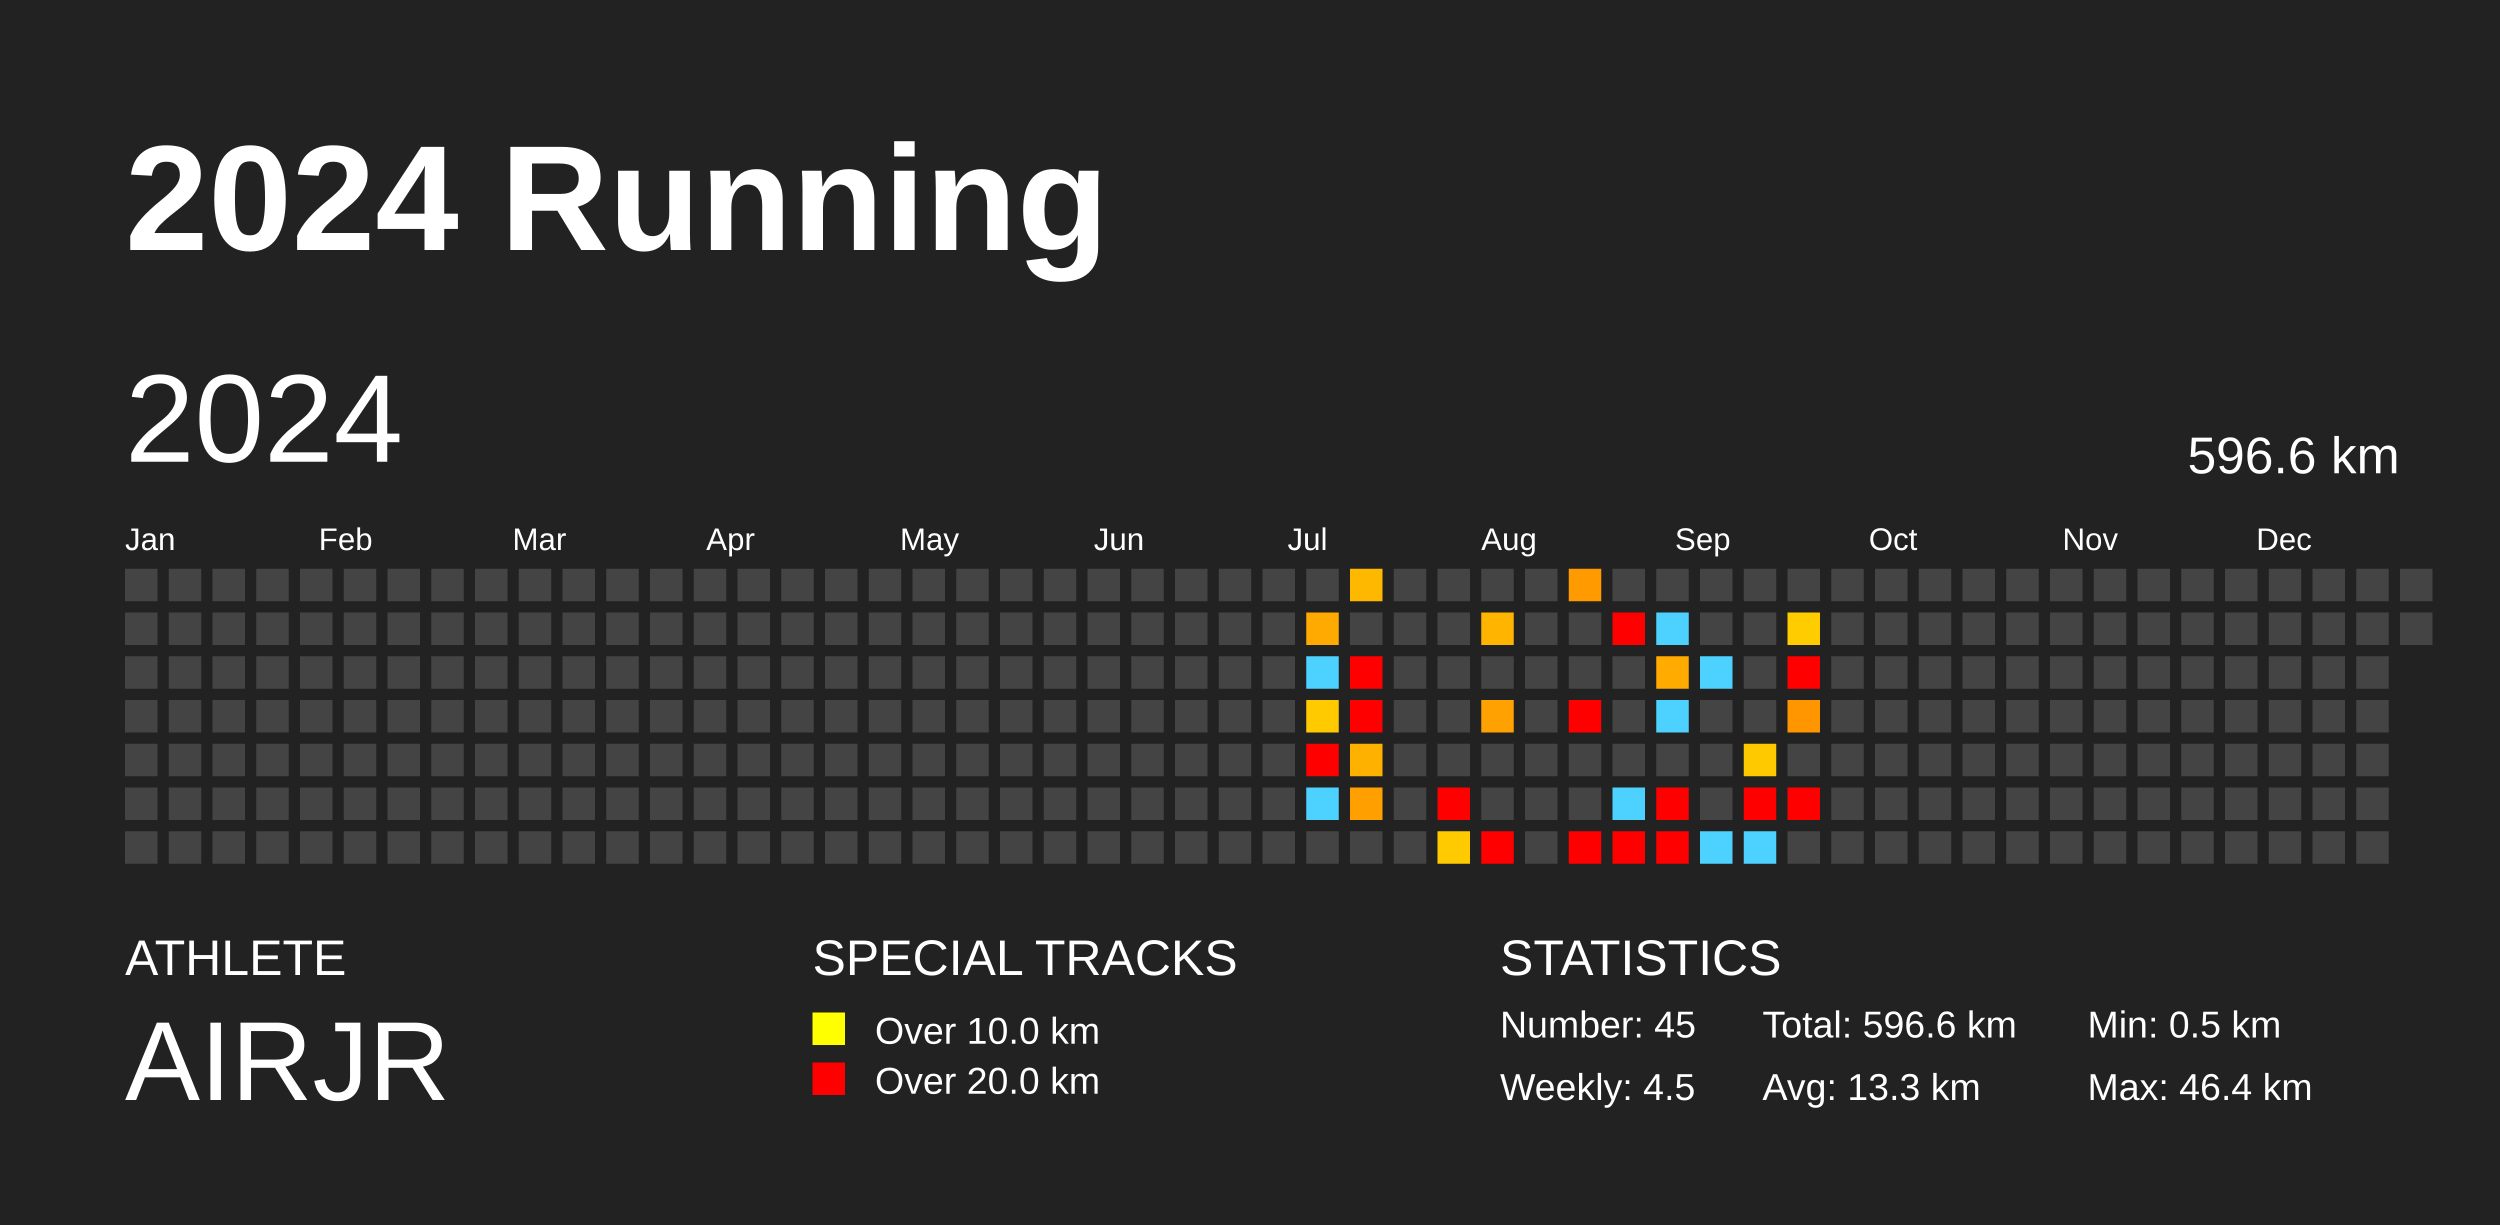
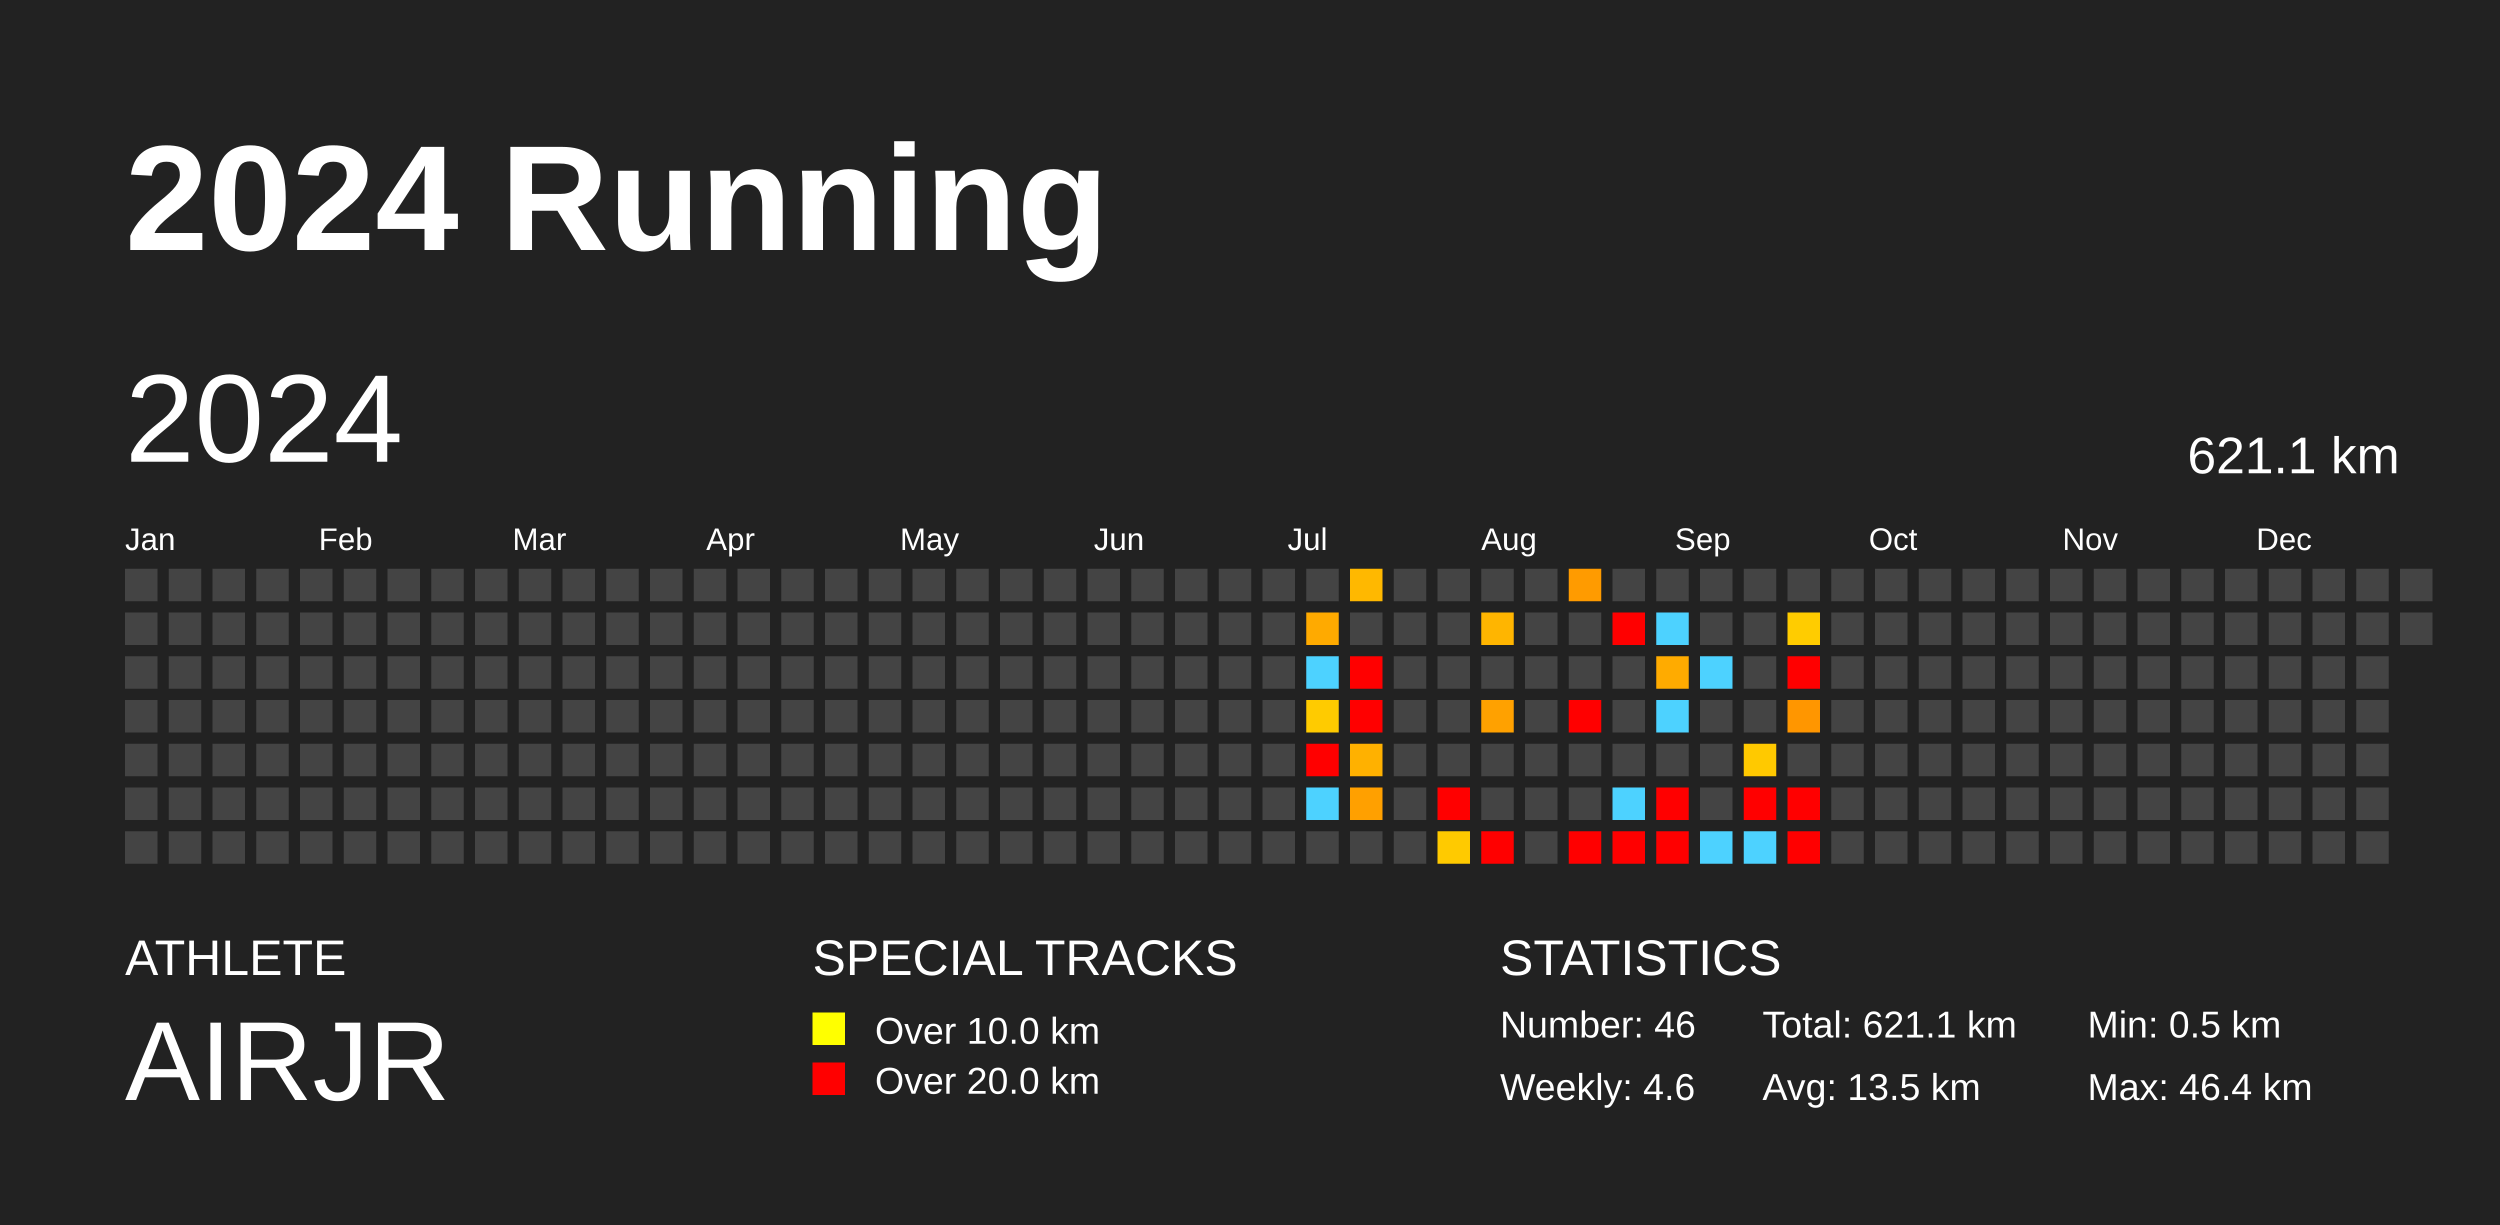
<svg xmlns="http://www.w3.org/2000/svg" baseProfile="full" height="98mm" version="1.1" viewBox="0,0,200,98" width="200mm">
  <defs />
  <rect fill="#222222" height="98" width="200" x="0" y="0" />
  <text fill="#FFFFFF" style="font-size:12px; font-family:Arial; font-weight:bold;" x="10" y="20">2024 Running</text>
  <text fill="#FFFFFF" style="font-size:4px; font-family:Arial" x="10" y="78">ATHLETE</text>
  <text fill="#FFFFFF" style="font-size:9px; font-family:Arial" x="10" y="88">AIRJR</text>
  <text fill="#FFFFFF" style="font-size:4px; font-family:Arial" x="65" y="78">SPECIAL TRACKS</text>
  <rect fill="yellow" height="2.6" width="2.6" x="65" y="81" />
  <text fill="#FFFFFF" style="font-size:3px; font-family:Arial" x="70" y="83.5">Over 10.0 km</text>
  <rect fill="red" height="2.6" width="2.6" x="65" y="85" />
  <text fill="#FFFFFF" style="font-size:3px; font-family:Arial" x="70" y="87.5">Over 20.0 km</text>
  <text fill="#FFFFFF" style="font-size:4px; font-family:Arial" x="120" y="78">STATISTICS</text>
-   <text fill="#FFFFFF" style="font-size:3px; font-family:Arial" x="120" y="83">Number: 45</text>
-   <text fill="#FFFFFF" style="font-size:3px; font-family:Arial" x="120" y="88">Weekly: 4.5</text>
-   <text fill="#FFFFFF" style="font-size:3px; font-family:Arial" x="141" y="83">Total: 596.6 km</text>
-   <text fill="#FFFFFF" style="font-size:3px; font-family:Arial" x="141" y="88">Avg: 13.3 km</text>
+   <text fill="#FFFFFF" style="font-size:3px; font-family:Arial" x="120" y="83">Number: 46</text>
+   <text fill="#FFFFFF" style="font-size:3px; font-family:Arial" x="120" y="88">Weekly: 4.6</text>
+   <text fill="#FFFFFF" style="font-size:3px; font-family:Arial" x="141" y="83">Total: 621.1 km</text>
+   <text fill="#FFFFFF" style="font-size:3px; font-family:Arial" x="141" y="88">Avg: 13.5 km</text>
  <text fill="#FFFFFF" style="font-size:3px; font-family:Arial" x="167" y="83">Min: 0.5 km</text>
  <text fill="#FFFFFF" style="font-size:3px; font-family:Arial" x="167" y="88">Max: 46.4 km</text>
  <text dominant-baseline="hanging" fill="#FFFFFF" style="font-size:10.0px; font-family:Arial;" x="10" y="30">2024</text>
-   <text dominant-baseline="hanging" fill="#FFFFFF" style="font-size:4.125px; font-family:Arial;" x="175" y="35">596.6 km</text>
+   <text dominant-baseline="hanging" fill="#FFFFFF" style="font-size:4.125px; font-family:Arial;" x="175" y="35">621.1 km</text>
  <text fill="#FFFFFF" style="font-size:2.5px; font-family:Arial" x="10.0" y="44">Jan</text>
  <text fill="#FFFFFF" style="font-size:2.5px; font-family:Arial" x="25.5" y="44">Feb</text>
  <text fill="#FFFFFF" style="font-size:2.5px; font-family:Arial" x="41.0" y="44">Mar</text>
  <text fill="#FFFFFF" style="font-size:2.5px; font-family:Arial" x="56.5" y="44">Apr</text>
  <text fill="#FFFFFF" style="font-size:2.5px; font-family:Arial" x="72.0" y="44">May</text>
  <text fill="#FFFFFF" style="font-size:2.5px; font-family:Arial" x="87.5" y="44">Jun</text>
  <text fill="#FFFFFF" style="font-size:2.5px; font-family:Arial" x="103.0" y="44">Jul</text>
  <text fill="#FFFFFF" style="font-size:2.5px; font-family:Arial" x="118.5" y="44">Aug</text>
  <text fill="#FFFFFF" style="font-size:2.5px; font-family:Arial" x="134.0" y="44">Sep</text>
  <text fill="#FFFFFF" style="font-size:2.5px; font-family:Arial" x="149.5" y="44">Oct</text>
  <text fill="#FFFFFF" style="font-size:2.5px; font-family:Arial" x="165.0" y="44">Nov</text>
  <text fill="#FFFFFF" style="font-size:2.5px; font-family:Arial" x="180.5" y="44">Dec</text>
  <rect fill="#444444" height="2.6" width="2.6" x="10.0" y="45.5" />
  <rect fill="#444444" height="2.6" width="2.6" x="10.0" y="49.0" />
  <rect fill="#444444" height="2.6" width="2.6" x="10.0" y="52.5" />
  <rect fill="#444444" height="2.6" width="2.6" x="10.0" y="56.0" />
  <rect fill="#444444" height="2.6" width="2.6" x="10.0" y="59.5" />
  <rect fill="#444444" height="2.6" width="2.6" x="10.0" y="63.0" />
  <rect fill="#444444" height="2.6" width="2.6" x="10.0" y="66.5" />
  <rect fill="#444444" height="2.6" width="2.6" x="13.5" y="45.5" />
  <rect fill="#444444" height="2.6" width="2.6" x="13.5" y="49.0" />
  <rect fill="#444444" height="2.6" width="2.6" x="13.5" y="52.5" />
  <rect fill="#444444" height="2.6" width="2.6" x="13.5" y="56.0" />
  <rect fill="#444444" height="2.6" width="2.6" x="13.5" y="59.5" />
  <rect fill="#444444" height="2.6" width="2.6" x="13.5" y="63.0" />
  <rect fill="#444444" height="2.6" width="2.6" x="13.5" y="66.5" />
  <rect fill="#444444" height="2.6" width="2.6" x="17.0" y="45.5" />
  <rect fill="#444444" height="2.6" width="2.6" x="17.0" y="49.0" />
  <rect fill="#444444" height="2.6" width="2.6" x="17.0" y="52.5" />
  <rect fill="#444444" height="2.6" width="2.6" x="17.0" y="56.0" />
  <rect fill="#444444" height="2.6" width="2.6" x="17.0" y="59.5" />
  <rect fill="#444444" height="2.6" width="2.6" x="17.0" y="63.0" />
  <rect fill="#444444" height="2.6" width="2.6" x="17.0" y="66.5" />
  <rect fill="#444444" height="2.6" width="2.6" x="20.5" y="45.5" />
  <rect fill="#444444" height="2.6" width="2.6" x="20.5" y="49.0" />
  <rect fill="#444444" height="2.6" width="2.6" x="20.5" y="52.5" />
  <rect fill="#444444" height="2.6" width="2.6" x="20.5" y="56.0" />
  <rect fill="#444444" height="2.6" width="2.6" x="20.5" y="59.5" />
  <rect fill="#444444" height="2.6" width="2.6" x="20.5" y="63.0" />
  <rect fill="#444444" height="2.6" width="2.6" x="20.5" y="66.5" />
  <rect fill="#444444" height="2.6" width="2.6" x="24.0" y="45.5" />
  <rect fill="#444444" height="2.6" width="2.6" x="24.0" y="49.0" />
  <rect fill="#444444" height="2.6" width="2.6" x="24.0" y="52.5" />
  <rect fill="#444444" height="2.6" width="2.6" x="24.0" y="56.0" />
  <rect fill="#444444" height="2.6" width="2.6" x="24.0" y="59.5" />
  <rect fill="#444444" height="2.6" width="2.6" x="24.0" y="63.0" />
  <rect fill="#444444" height="2.6" width="2.6" x="24.0" y="66.5" />
  <rect fill="#444444" height="2.6" width="2.6" x="27.5" y="45.5" />
  <rect fill="#444444" height="2.6" width="2.6" x="27.5" y="49.0" />
  <rect fill="#444444" height="2.6" width="2.6" x="27.5" y="52.5" />
  <rect fill="#444444" height="2.6" width="2.6" x="27.5" y="56.0" />
  <rect fill="#444444" height="2.6" width="2.6" x="27.5" y="59.5" />
  <rect fill="#444444" height="2.6" width="2.6" x="27.5" y="63.0" />
  <rect fill="#444444" height="2.6" width="2.6" x="27.5" y="66.5" />
  <rect fill="#444444" height="2.6" width="2.6" x="31.0" y="45.5" />
  <rect fill="#444444" height="2.6" width="2.6" x="31.0" y="49.0" />
  <rect fill="#444444" height="2.6" width="2.6" x="31.0" y="52.5" />
  <rect fill="#444444" height="2.6" width="2.6" x="31.0" y="56.0" />
  <rect fill="#444444" height="2.6" width="2.6" x="31.0" y="59.5" />
  <rect fill="#444444" height="2.6" width="2.6" x="31.0" y="63.0" />
  <rect fill="#444444" height="2.6" width="2.6" x="31.0" y="66.5" />
  <rect fill="#444444" height="2.6" width="2.6" x="34.5" y="45.5" />
  <rect fill="#444444" height="2.6" width="2.6" x="34.5" y="49.0" />
  <rect fill="#444444" height="2.6" width="2.6" x="34.5" y="52.5" />
  <rect fill="#444444" height="2.6" width="2.6" x="34.5" y="56.0" />
  <rect fill="#444444" height="2.6" width="2.6" x="34.5" y="59.5" />
  <rect fill="#444444" height="2.6" width="2.6" x="34.5" y="63.0" />
  <rect fill="#444444" height="2.6" width="2.6" x="34.5" y="66.5" />
  <rect fill="#444444" height="2.6" width="2.6" x="38.0" y="45.5" />
  <rect fill="#444444" height="2.6" width="2.6" x="38.0" y="49.0" />
  <rect fill="#444444" height="2.6" width="2.6" x="38.0" y="52.5" />
  <rect fill="#444444" height="2.6" width="2.6" x="38.0" y="56.0" />
  <rect fill="#444444" height="2.6" width="2.6" x="38.0" y="59.5" />
  <rect fill="#444444" height="2.6" width="2.6" x="38.0" y="63.0" />
  <rect fill="#444444" height="2.6" width="2.6" x="38.0" y="66.5" />
  <rect fill="#444444" height="2.6" width="2.6" x="41.5" y="45.5" />
  <rect fill="#444444" height="2.6" width="2.6" x="41.5" y="49.0" />
  <rect fill="#444444" height="2.6" width="2.6" x="41.5" y="52.5" />
  <rect fill="#444444" height="2.6" width="2.6" x="41.5" y="56.0" />
  <rect fill="#444444" height="2.6" width="2.6" x="41.5" y="59.5" />
  <rect fill="#444444" height="2.6" width="2.6" x="41.5" y="63.0" />
  <rect fill="#444444" height="2.6" width="2.6" x="41.5" y="66.5" />
  <rect fill="#444444" height="2.6" width="2.6" x="45.0" y="45.5" />
  <rect fill="#444444" height="2.6" width="2.6" x="45.0" y="49.0" />
  <rect fill="#444444" height="2.6" width="2.6" x="45.0" y="52.5" />
  <rect fill="#444444" height="2.6" width="2.6" x="45.0" y="56.0" />
  <rect fill="#444444" height="2.6" width="2.6" x="45.0" y="59.5" />
  <rect fill="#444444" height="2.6" width="2.6" x="45.0" y="63.0" />
  <rect fill="#444444" height="2.6" width="2.6" x="45.0" y="66.5" />
  <rect fill="#444444" height="2.6" width="2.6" x="48.5" y="45.5" />
  <rect fill="#444444" height="2.6" width="2.6" x="48.5" y="49.0" />
  <rect fill="#444444" height="2.6" width="2.6" x="48.5" y="52.5" />
  <rect fill="#444444" height="2.6" width="2.6" x="48.5" y="56.0" />
  <rect fill="#444444" height="2.6" width="2.6" x="48.5" y="59.5" />
  <rect fill="#444444" height="2.6" width="2.6" x="48.5" y="63.0" />
  <rect fill="#444444" height="2.6" width="2.6" x="48.5" y="66.5" />
  <rect fill="#444444" height="2.6" width="2.6" x="52.0" y="45.5" />
  <rect fill="#444444" height="2.6" width="2.6" x="52.0" y="49.0" />
  <rect fill="#444444" height="2.6" width="2.6" x="52.0" y="52.5" />
  <rect fill="#444444" height="2.6" width="2.6" x="52.0" y="56.0" />
  <rect fill="#444444" height="2.6" width="2.6" x="52.0" y="59.5" />
  <rect fill="#444444" height="2.6" width="2.6" x="52.0" y="63.0" />
  <rect fill="#444444" height="2.6" width="2.6" x="52.0" y="66.5" />
  <rect fill="#444444" height="2.6" width="2.6" x="55.5" y="45.5" />
  <rect fill="#444444" height="2.6" width="2.6" x="55.5" y="49.0" />
  <rect fill="#444444" height="2.6" width="2.6" x="55.5" y="52.5" />
  <rect fill="#444444" height="2.6" width="2.6" x="55.5" y="56.0" />
  <rect fill="#444444" height="2.6" width="2.6" x="55.5" y="59.5" />
  <rect fill="#444444" height="2.6" width="2.6" x="55.5" y="63.0" />
  <rect fill="#444444" height="2.6" width="2.6" x="55.5" y="66.5" />
  <rect fill="#444444" height="2.6" width="2.6" x="59.0" y="45.5" />
  <rect fill="#444444" height="2.6" width="2.6" x="59.0" y="49.0" />
  <rect fill="#444444" height="2.6" width="2.6" x="59.0" y="52.5" />
  <rect fill="#444444" height="2.6" width="2.6" x="59.0" y="56.0" />
  <rect fill="#444444" height="2.6" width="2.6" x="59.0" y="59.5" />
  <rect fill="#444444" height="2.6" width="2.6" x="59.0" y="63.0" />
  <rect fill="#444444" height="2.6" width="2.6" x="59.0" y="66.5" />
  <rect fill="#444444" height="2.6" width="2.6" x="62.5" y="45.5" />
  <rect fill="#444444" height="2.6" width="2.6" x="62.5" y="49.0" />
  <rect fill="#444444" height="2.6" width="2.6" x="62.5" y="52.5" />
  <rect fill="#444444" height="2.6" width="2.6" x="62.5" y="56.0" />
  <rect fill="#444444" height="2.6" width="2.6" x="62.5" y="59.5" />
  <rect fill="#444444" height="2.6" width="2.6" x="62.5" y="63.0" />
  <rect fill="#444444" height="2.6" width="2.6" x="62.5" y="66.5" />
  <rect fill="#444444" height="2.6" width="2.6" x="66.0" y="45.5" />
  <rect fill="#444444" height="2.6" width="2.6" x="66.0" y="49.0" />
  <rect fill="#444444" height="2.6" width="2.6" x="66.0" y="52.5" />
  <rect fill="#444444" height="2.6" width="2.6" x="66.0" y="56.0" />
  <rect fill="#444444" height="2.6" width="2.6" x="66.0" y="59.5" />
  <rect fill="#444444" height="2.6" width="2.6" x="66.0" y="63.0" />
  <rect fill="#444444" height="2.6" width="2.6" x="66.0" y="66.5" />
  <rect fill="#444444" height="2.6" width="2.6" x="69.5" y="45.5" />
  <rect fill="#444444" height="2.6" width="2.6" x="69.5" y="49.0" />
  <rect fill="#444444" height="2.6" width="2.6" x="69.5" y="52.5" />
  <rect fill="#444444" height="2.6" width="2.6" x="69.5" y="56.0" />
  <rect fill="#444444" height="2.6" width="2.6" x="69.5" y="59.5" />
  <rect fill="#444444" height="2.6" width="2.6" x="69.5" y="63.0" />
  <rect fill="#444444" height="2.6" width="2.6" x="69.5" y="66.5" />
  <rect fill="#444444" height="2.6" width="2.6" x="73.0" y="45.5" />
  <rect fill="#444444" height="2.6" width="2.6" x="73.0" y="49.0" />
  <rect fill="#444444" height="2.6" width="2.6" x="73.0" y="52.5" />
  <rect fill="#444444" height="2.6" width="2.6" x="73.0" y="56.0" />
  <rect fill="#444444" height="2.6" width="2.6" x="73.0" y="59.5" />
  <rect fill="#444444" height="2.6" width="2.6" x="73.0" y="63.0" />
  <rect fill="#444444" height="2.6" width="2.6" x="73.0" y="66.5" />
  <rect fill="#444444" height="2.6" width="2.6" x="76.5" y="45.5" />
  <rect fill="#444444" height="2.6" width="2.6" x="76.5" y="49.0" />
  <rect fill="#444444" height="2.6" width="2.6" x="76.5" y="52.5" />
  <rect fill="#444444" height="2.6" width="2.6" x="76.5" y="56.0" />
  <rect fill="#444444" height="2.6" width="2.6" x="76.5" y="59.5" />
  <rect fill="#444444" height="2.6" width="2.6" x="76.5" y="63.0" />
  <rect fill="#444444" height="2.6" width="2.6" x="76.5" y="66.5" />
  <rect fill="#444444" height="2.6" width="2.6" x="80.0" y="45.5" />
  <rect fill="#444444" height="2.6" width="2.6" x="80.0" y="49.0" />
  <rect fill="#444444" height="2.6" width="2.6" x="80.0" y="52.5" />
  <rect fill="#444444" height="2.6" width="2.6" x="80.0" y="56.0" />
  <rect fill="#444444" height="2.6" width="2.6" x="80.0" y="59.5" />
  <rect fill="#444444" height="2.6" width="2.6" x="80.0" y="63.0" />
  <rect fill="#444444" height="2.6" width="2.6" x="80.0" y="66.5" />
  <rect fill="#444444" height="2.6" width="2.6" x="83.5" y="45.5" />
  <rect fill="#444444" height="2.6" width="2.6" x="83.5" y="49.0" />
  <rect fill="#444444" height="2.6" width="2.6" x="83.5" y="52.5" />
  <rect fill="#444444" height="2.6" width="2.6" x="83.5" y="56.0" />
  <rect fill="#444444" height="2.6" width="2.6" x="83.5" y="59.5" />
  <rect fill="#444444" height="2.6" width="2.6" x="83.5" y="63.0" />
  <rect fill="#444444" height="2.6" width="2.6" x="83.5" y="66.5" />
  <rect fill="#444444" height="2.6" width="2.6" x="87.0" y="45.5" />
  <rect fill="#444444" height="2.6" width="2.6" x="87.0" y="49.0" />
  <rect fill="#444444" height="2.6" width="2.6" x="87.0" y="52.5" />
  <rect fill="#444444" height="2.6" width="2.6" x="87.0" y="56.0" />
  <rect fill="#444444" height="2.6" width="2.6" x="87.0" y="59.5" />
  <rect fill="#444444" height="2.6" width="2.6" x="87.0" y="63.0" />
  <rect fill="#444444" height="2.6" width="2.6" x="87.0" y="66.5" />
  <rect fill="#444444" height="2.6" width="2.6" x="90.5" y="45.5" />
  <rect fill="#444444" height="2.6" width="2.6" x="90.5" y="49.0" />
  <rect fill="#444444" height="2.6" width="2.6" x="90.5" y="52.5" />
  <rect fill="#444444" height="2.6" width="2.6" x="90.5" y="56.0" />
  <rect fill="#444444" height="2.6" width="2.6" x="90.5" y="59.5" />
  <rect fill="#444444" height="2.6" width="2.6" x="90.5" y="63.0" />
  <rect fill="#444444" height="2.6" width="2.6" x="90.5" y="66.5" />
  <rect fill="#444444" height="2.6" width="2.6" x="94.0" y="45.5" />
  <rect fill="#444444" height="2.6" width="2.6" x="94.0" y="49.0" />
  <rect fill="#444444" height="2.6" width="2.6" x="94.0" y="52.5" />
  <rect fill="#444444" height="2.6" width="2.6" x="94.0" y="56.0" />
  <rect fill="#444444" height="2.6" width="2.6" x="94.0" y="59.5" />
  <rect fill="#444444" height="2.6" width="2.6" x="94.0" y="63.0" />
  <rect fill="#444444" height="2.6" width="2.6" x="94.0" y="66.5" />
  <rect fill="#444444" height="2.6" width="2.6" x="97.5" y="45.5" />
  <rect fill="#444444" height="2.6" width="2.6" x="97.5" y="49.0" />
  <rect fill="#444444" height="2.6" width="2.6" x="97.5" y="52.5" />
  <rect fill="#444444" height="2.6" width="2.6" x="97.5" y="56.0" />
  <rect fill="#444444" height="2.6" width="2.6" x="97.5" y="59.5" />
  <rect fill="#444444" height="2.6" width="2.6" x="97.5" y="63.0" />
  <rect fill="#444444" height="2.6" width="2.6" x="97.5" y="66.5" />
  <rect fill="#444444" height="2.6" width="2.6" x="101.0" y="45.5" />
  <rect fill="#444444" height="2.6" width="2.6" x="101.0" y="49.0" />
  <rect fill="#444444" height="2.6" width="2.6" x="101.0" y="52.5" />
  <rect fill="#444444" height="2.6" width="2.6" x="101.0" y="56.0" />
  <rect fill="#444444" height="2.6" width="2.6" x="101.0" y="59.5" />
  <rect fill="#444444" height="2.6" width="2.6" x="101.0" y="63.0" />
  <rect fill="#444444" height="2.6" width="2.6" x="101.0" y="66.5" />
  <rect fill="#444444" height="2.6" width="2.6" x="104.5" y="45.5" />
  <rect fill="#ffaa00" height="2.6" width="2.6" x="104.5" y="49.0" />
  <rect fill="#4dd2ff" height="2.6" width="2.6" x="104.5" y="52.5" />
  <rect fill="#ffcb00" height="2.6" width="2.6" x="104.5" y="56.0" />
  <rect fill="red" height="2.6" width="2.6" x="104.5" y="59.5" />
  <rect fill="#4dd2ff" height="2.6" width="2.6" x="104.5" y="63.0" />
  <rect fill="#444444" height="2.6" width="2.6" x="104.5" y="66.5" />
  <rect fill="#ffb800" height="2.6" width="2.6" x="108.0" y="45.5" />
  <rect fill="#444444" height="2.6" width="2.6" x="108.0" y="49.0" />
  <rect fill="red" height="2.6" width="2.6" x="108.0" y="52.5" />
  <rect fill="red" height="2.6" width="2.6" x="108.0" y="56.0" />
  <rect fill="#ffb100" height="2.6" width="2.6" x="108.0" y="59.5" />
  <rect fill="#ffa000" height="2.6" width="2.6" x="108.0" y="63.0" />
  <rect fill="#444444" height="2.6" width="2.6" x="108.0" y="66.5" />
  <rect fill="#444444" height="2.6" width="2.6" x="111.5" y="45.5" />
  <rect fill="#444444" height="2.6" width="2.6" x="111.5" y="49.0" />
  <rect fill="#444444" height="2.6" width="2.6" x="111.5" y="52.5" />
  <rect fill="#444444" height="2.6" width="2.6" x="111.5" y="56.0" />
  <rect fill="#444444" height="2.6" width="2.6" x="111.5" y="59.5" />
  <rect fill="#444444" height="2.6" width="2.6" x="111.5" y="63.0" />
  <rect fill="#444444" height="2.6" width="2.6" x="111.5" y="66.5" />
  <rect fill="#444444" height="2.6" width="2.6" x="115.0" y="45.5" />
  <rect fill="#444444" height="2.6" width="2.6" x="115.0" y="49.0" />
  <rect fill="#444444" height="2.6" width="2.6" x="115.0" y="52.5" />
  <rect fill="#444444" height="2.6" width="2.6" x="115.0" y="56.0" />
  <rect fill="#444444" height="2.6" width="2.6" x="115.0" y="59.5" />
  <rect fill="red" height="2.6" width="2.6" x="115.0" y="63.0" />
  <rect fill="#ffca00" height="2.6" width="2.6" x="115.0" y="66.5" />
  <rect fill="#444444" height="2.6" width="2.6" x="118.5" y="45.5" />
  <rect fill="#ffb500" height="2.6" width="2.6" x="118.5" y="49.0" />
  <rect fill="#444444" height="2.6" width="2.6" x="118.5" y="52.5" />
  <rect fill="#ffa100" height="2.6" width="2.6" x="118.5" y="56.0" />
  <rect fill="#444444" height="2.6" width="2.6" x="118.5" y="59.5" />
  <rect fill="#444444" height="2.6" width="2.6" x="118.5" y="63.0" />
  <rect fill="red" height="2.6" width="2.6" x="118.5" y="66.5" />
  <rect fill="#444444" height="2.6" width="2.6" x="122.0" y="45.5" />
  <rect fill="#444444" height="2.6" width="2.6" x="122.0" y="49.0" />
  <rect fill="#444444" height="2.6" width="2.6" x="122.0" y="52.5" />
  <rect fill="#444444" height="2.6" width="2.6" x="122.0" y="56.0" />
  <rect fill="#444444" height="2.6" width="2.6" x="122.0" y="59.5" />
  <rect fill="#444444" height="2.6" width="2.6" x="122.0" y="63.0" />
  <rect fill="#444444" height="2.6" width="2.6" x="122.0" y="66.5" />
  <rect fill="#ff9b00" height="2.6" width="2.6" x="125.5" y="45.5" />
  <rect fill="#444444" height="2.6" width="2.6" x="125.5" y="49.0" />
  <rect fill="#444444" height="2.6" width="2.6" x="125.5" y="52.5" />
  <rect fill="red" height="2.6" width="2.6" x="125.5" y="56.0" />
  <rect fill="#444444" height="2.6" width="2.6" x="125.5" y="59.5" />
  <rect fill="#444444" height="2.6" width="2.6" x="125.5" y="63.0" />
  <rect fill="red" height="2.6" width="2.6" x="125.5" y="66.5" />
  <rect fill="#444444" height="2.6" width="2.6" x="129.0" y="45.5" />
  <rect fill="red" height="2.6" width="2.6" x="129.0" y="49.0" />
  <rect fill="#444444" height="2.6" width="2.6" x="129.0" y="52.5" />
  <rect fill="#444444" height="2.6" width="2.6" x="129.0" y="56.0" />
  <rect fill="#444444" height="2.6" width="2.6" x="129.0" y="59.5" />
  <rect fill="#4dd2ff" height="2.6" width="2.6" x="129.0" y="63.0" />
  <rect fill="red" height="2.6" width="2.6" x="129.0" y="66.5" />
  <rect fill="#444444" height="2.6" width="2.6" x="132.5" y="45.5" />
  <rect fill="#4dd2ff" height="2.6" width="2.6" x="132.5" y="49.0" />
  <rect fill="#ffab00" height="2.6" width="2.6" x="132.5" y="52.5" />
  <rect fill="#4dd2ff" height="2.6" width="2.6" x="132.5" y="56.0" />
  <rect fill="#444444" height="2.6" width="2.6" x="132.5" y="59.5" />
  <rect fill="red" height="2.6" width="2.6" x="132.5" y="63.0" />
  <rect fill="red" height="2.6" width="2.6" x="132.5" y="66.5" />
  <rect fill="#444444" height="2.6" width="2.6" x="136.0" y="45.5" />
  <rect fill="#444444" height="2.6" width="2.6" x="136.0" y="49.0" />
  <rect fill="#4dd2ff" height="2.6" width="2.6" x="136.0" y="52.5" />
  <rect fill="#444444" height="2.6" width="2.6" x="136.0" y="56.0" />
  <rect fill="#444444" height="2.6" width="2.6" x="136.0" y="59.5" />
  <rect fill="#444444" height="2.6" width="2.6" x="136.0" y="63.0" />
  <rect fill="#4dd2ff" height="2.6" width="2.6" x="136.0" y="66.5" />
  <rect fill="#444444" height="2.6" width="2.6" x="139.5" y="45.5" />
  <rect fill="#444444" height="2.6" width="2.6" x="139.5" y="49.0" />
  <rect fill="#444444" height="2.6" width="2.6" x="139.5" y="52.5" />
  <rect fill="#444444" height="2.6" width="2.6" x="139.5" y="56.0" />
  <rect fill="#ffc900" height="2.6" width="2.6" x="139.5" y="59.5" />
  <rect fill="red" height="2.6" width="2.6" x="139.5" y="63.0" />
  <rect fill="#4dd2ff" height="2.6" width="2.6" x="139.5" y="66.5" />
  <rect fill="#444444" height="2.6" width="2.6" x="143.0" y="45.5" />
  <rect fill="#ffcc00" height="2.6" width="2.6" x="143.0" y="49.0" />
  <rect fill="red" height="2.6" width="2.6" x="143.0" y="52.5" />
  <rect fill="#ff9600" height="2.6" width="2.6" x="143.0" y="56.0" />
  <rect fill="#444444" height="2.6" width="2.6" x="143.0" y="59.5" />
  <rect fill="red" height="2.6" width="2.6" x="143.0" y="63.0" />
-   <rect fill="#444444" height="2.6" width="2.6" x="143.0" y="66.5" />
+   <rect fill="red" height="2.6" width="2.6" x="143.0" y="66.5" />
  <rect fill="#444444" height="2.6" width="2.6" x="146.5" y="45.5" />
  <rect fill="#444444" height="2.6" width="2.6" x="146.5" y="49.0" />
  <rect fill="#444444" height="2.6" width="2.6" x="146.5" y="52.5" />
  <rect fill="#444444" height="2.6" width="2.6" x="146.5" y="56.0" />
  <rect fill="#444444" height="2.6" width="2.6" x="146.5" y="59.5" />
  <rect fill="#444444" height="2.6" width="2.6" x="146.5" y="63.0" />
  <rect fill="#444444" height="2.6" width="2.6" x="146.5" y="66.5" />
  <rect fill="#444444" height="2.6" width="2.6" x="150.0" y="45.5" />
  <rect fill="#444444" height="2.6" width="2.6" x="150.0" y="49.0" />
  <rect fill="#444444" height="2.6" width="2.6" x="150.0" y="52.5" />
  <rect fill="#444444" height="2.6" width="2.6" x="150.0" y="56.0" />
  <rect fill="#444444" height="2.6" width="2.6" x="150.0" y="59.5" />
  <rect fill="#444444" height="2.6" width="2.6" x="150.0" y="63.0" />
  <rect fill="#444444" height="2.6" width="2.6" x="150.0" y="66.5" />
  <rect fill="#444444" height="2.6" width="2.6" x="153.5" y="45.5" />
  <rect fill="#444444" height="2.6" width="2.6" x="153.5" y="49.0" />
  <rect fill="#444444" height="2.6" width="2.6" x="153.5" y="52.5" />
  <rect fill="#444444" height="2.6" width="2.6" x="153.5" y="56.0" />
  <rect fill="#444444" height="2.6" width="2.6" x="153.5" y="59.5" />
  <rect fill="#444444" height="2.6" width="2.6" x="153.5" y="63.0" />
  <rect fill="#444444" height="2.6" width="2.6" x="153.5" y="66.5" />
  <rect fill="#444444" height="2.6" width="2.6" x="157.0" y="45.5" />
  <rect fill="#444444" height="2.6" width="2.6" x="157.0" y="49.0" />
  <rect fill="#444444" height="2.6" width="2.6" x="157.0" y="52.5" />
  <rect fill="#444444" height="2.6" width="2.6" x="157.0" y="56.0" />
  <rect fill="#444444" height="2.6" width="2.6" x="157.0" y="59.5" />
  <rect fill="#444444" height="2.6" width="2.6" x="157.0" y="63.0" />
  <rect fill="#444444" height="2.6" width="2.6" x="157.0" y="66.5" />
  <rect fill="#444444" height="2.6" width="2.6" x="160.5" y="45.5" />
  <rect fill="#444444" height="2.6" width="2.6" x="160.5" y="49.0" />
  <rect fill="#444444" height="2.6" width="2.6" x="160.5" y="52.5" />
  <rect fill="#444444" height="2.6" width="2.6" x="160.5" y="56.0" />
  <rect fill="#444444" height="2.6" width="2.6" x="160.5" y="59.5" />
  <rect fill="#444444" height="2.6" width="2.6" x="160.5" y="63.0" />
  <rect fill="#444444" height="2.6" width="2.6" x="160.5" y="66.5" />
  <rect fill="#444444" height="2.6" width="2.6" x="164.0" y="45.5" />
  <rect fill="#444444" height="2.6" width="2.6" x="164.0" y="49.0" />
  <rect fill="#444444" height="2.6" width="2.6" x="164.0" y="52.5" />
  <rect fill="#444444" height="2.6" width="2.6" x="164.0" y="56.0" />
  <rect fill="#444444" height="2.6" width="2.6" x="164.0" y="59.5" />
  <rect fill="#444444" height="2.6" width="2.6" x="164.0" y="63.0" />
  <rect fill="#444444" height="2.6" width="2.6" x="164.0" y="66.5" />
  <rect fill="#444444" height="2.6" width="2.6" x="167.5" y="45.5" />
  <rect fill="#444444" height="2.6" width="2.6" x="167.5" y="49.0" />
  <rect fill="#444444" height="2.6" width="2.6" x="167.5" y="52.5" />
  <rect fill="#444444" height="2.6" width="2.6" x="167.5" y="56.0" />
  <rect fill="#444444" height="2.6" width="2.6" x="167.5" y="59.5" />
  <rect fill="#444444" height="2.6" width="2.6" x="167.5" y="63.0" />
  <rect fill="#444444" height="2.6" width="2.6" x="167.5" y="66.5" />
  <rect fill="#444444" height="2.6" width="2.6" x="171.0" y="45.5" />
  <rect fill="#444444" height="2.6" width="2.6" x="171.0" y="49.0" />
  <rect fill="#444444" height="2.6" width="2.6" x="171.0" y="52.5" />
  <rect fill="#444444" height="2.6" width="2.6" x="171.0" y="56.0" />
  <rect fill="#444444" height="2.6" width="2.6" x="171.0" y="59.5" />
  <rect fill="#444444" height="2.6" width="2.6" x="171.0" y="63.0" />
  <rect fill="#444444" height="2.6" width="2.6" x="171.0" y="66.5" />
  <rect fill="#444444" height="2.6" width="2.6" x="174.5" y="45.5" />
  <rect fill="#444444" height="2.6" width="2.6" x="174.5" y="49.0" />
  <rect fill="#444444" height="2.6" width="2.6" x="174.5" y="52.5" />
  <rect fill="#444444" height="2.6" width="2.6" x="174.5" y="56.0" />
  <rect fill="#444444" height="2.6" width="2.6" x="174.5" y="59.5" />
  <rect fill="#444444" height="2.6" width="2.6" x="174.5" y="63.0" />
  <rect fill="#444444" height="2.6" width="2.6" x="174.5" y="66.5" />
  <rect fill="#444444" height="2.6" width="2.6" x="178.0" y="45.5" />
  <rect fill="#444444" height="2.6" width="2.6" x="178.0" y="49.0" />
  <rect fill="#444444" height="2.6" width="2.6" x="178.0" y="52.5" />
  <rect fill="#444444" height="2.6" width="2.6" x="178.0" y="56.0" />
  <rect fill="#444444" height="2.6" width="2.6" x="178.0" y="59.5" />
  <rect fill="#444444" height="2.6" width="2.6" x="178.0" y="63.0" />
  <rect fill="#444444" height="2.6" width="2.6" x="178.0" y="66.5" />
  <rect fill="#444444" height="2.6" width="2.6" x="181.5" y="45.5" />
  <rect fill="#444444" height="2.6" width="2.6" x="181.5" y="49.0" />
  <rect fill="#444444" height="2.6" width="2.6" x="181.5" y="52.5" />
  <rect fill="#444444" height="2.6" width="2.6" x="181.5" y="56.0" />
  <rect fill="#444444" height="2.6" width="2.6" x="181.5" y="59.5" />
  <rect fill="#444444" height="2.6" width="2.6" x="181.5" y="63.0" />
  <rect fill="#444444" height="2.6" width="2.6" x="181.5" y="66.5" />
  <rect fill="#444444" height="2.6" width="2.6" x="185.0" y="45.5" />
  <rect fill="#444444" height="2.6" width="2.6" x="185.0" y="49.0" />
  <rect fill="#444444" height="2.6" width="2.6" x="185.0" y="52.5" />
  <rect fill="#444444" height="2.6" width="2.6" x="185.0" y="56.0" />
  <rect fill="#444444" height="2.6" width="2.6" x="185.0" y="59.5" />
  <rect fill="#444444" height="2.6" width="2.6" x="185.0" y="63.0" />
  <rect fill="#444444" height="2.6" width="2.6" x="185.0" y="66.5" />
  <rect fill="#444444" height="2.6" width="2.6" x="188.5" y="45.5" />
  <rect fill="#444444" height="2.6" width="2.6" x="188.5" y="49.0" />
  <rect fill="#444444" height="2.6" width="2.6" x="188.5" y="52.5" />
  <rect fill="#444444" height="2.6" width="2.6" x="188.5" y="56.0" />
  <rect fill="#444444" height="2.6" width="2.6" x="188.5" y="59.5" />
  <rect fill="#444444" height="2.6" width="2.6" x="188.5" y="63.0" />
  <rect fill="#444444" height="2.6" width="2.6" x="188.5" y="66.5" />
  <rect fill="#444444" height="2.6" width="2.6" x="192.0" y="45.5" />
  <rect fill="#444444" height="2.6" width="2.6" x="192.0" y="49.0" />
</svg>
